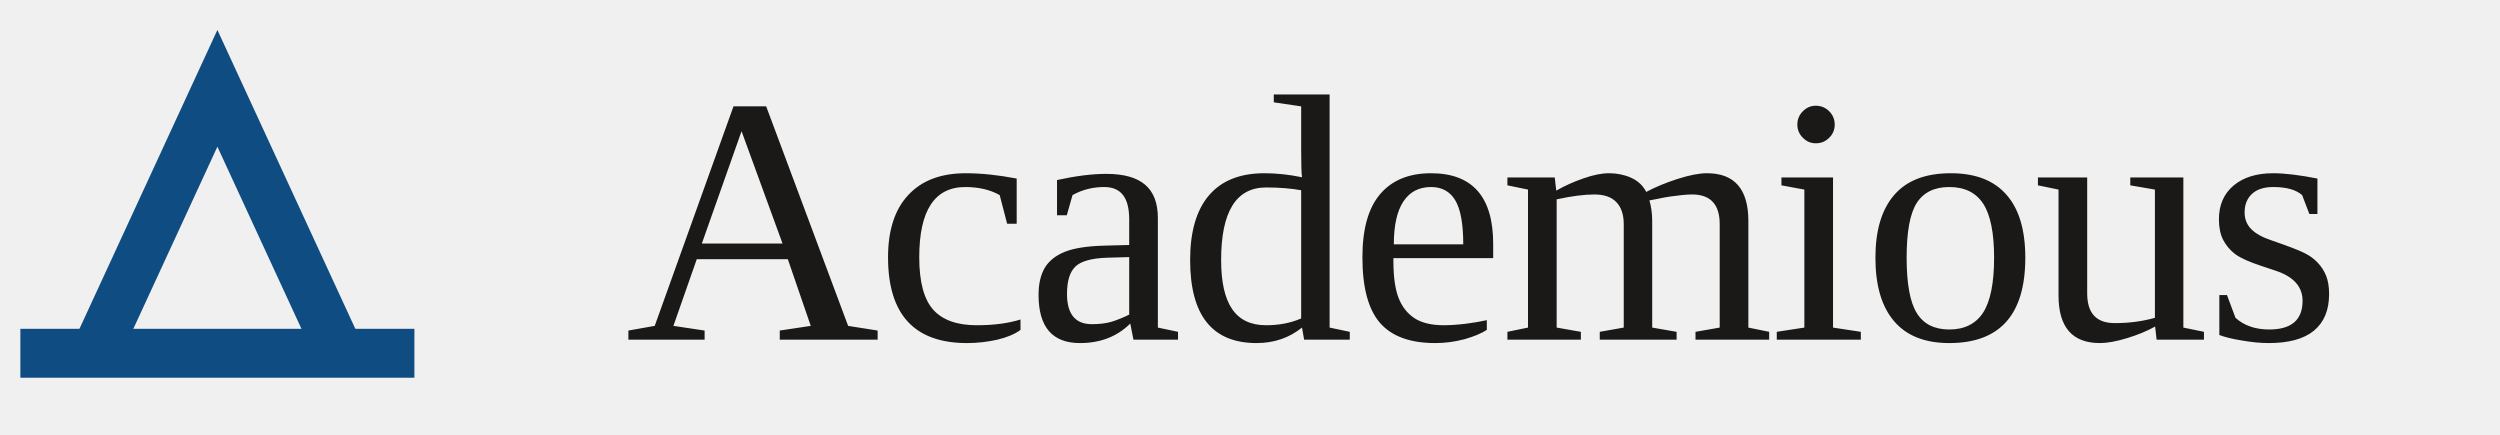
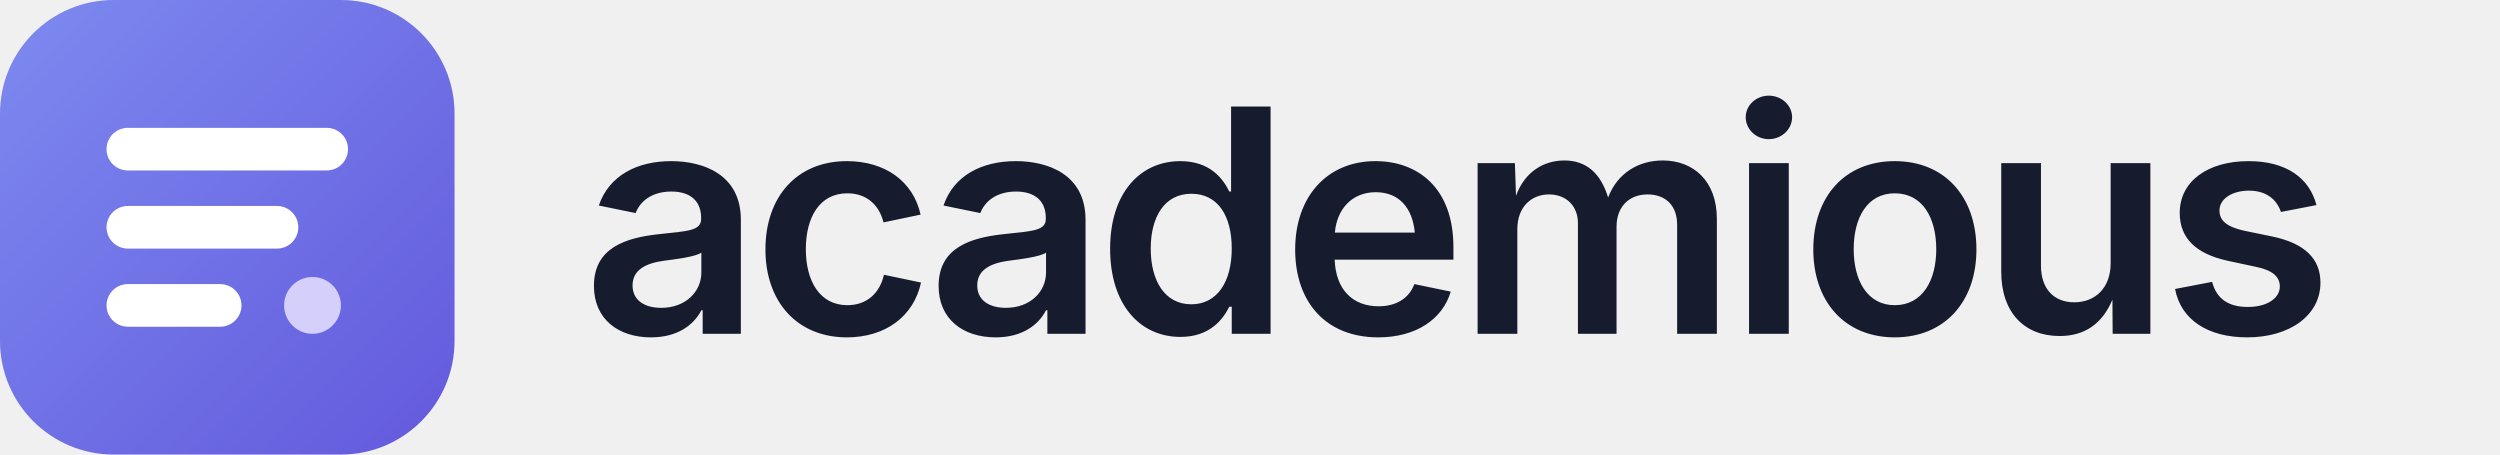
- <svg xmlns="http://www.w3.org/2000/svg" viewBox="0 0 184 32" role="img" aria-labelledby="academious-logo-title">
-   <g fill="none" stroke="#0f4c81" stroke-width="3.6" stroke-linejoin="miter">
-     <path d="M7 26 16 6.5 25 26" />
-     <path d="M1.5 26 H30.5" />
+ <svg xmlns="http://www.w3.org/2000/svg" viewBox="0 0 176 32" role="img" aria-labelledby="academious-logo-title">
+   <defs>
+     <linearGradient id="g" x1="0" y1="0" x2="32" y2="32" gradientUnits="userSpaceOnUse">
+       <stop stop-color="#7d8af0" />
+       <stop offset="1" stop-color="#6359dc" />
+     </linearGradient>
+   </defs>
+   <rect width="32" height="32" rx="8" fill="url(#g)" />
+   <g stroke="#ffffff" stroke-width="3" stroke-linecap="round">
+     <path d="M9 10.5H23" />
+     <path d="M9 16H19.5" />
+     <path d="M9 21.5H15.5" />
  </g>
-   <text x="46" y="25" font-family="ui-serif, Charter, 'Bitstream Charter', 'Iowan Old Style', Georgia, Cambria, 'Times New Roman', serif" font-size="26" letter-spacing="-0.4" fill="#1a1917">Academious</text>
+   <circle cx="22" cy="21.5" r="2" fill="#d4d0fb" />
+   <text x="41" y="23.5" font-family="Inter, 'Segoe UI Variable', 'Segoe UI', -apple-system, BlinkMacSystemFont, sans-serif" font-size="22" font-weight="600" letter-spacing="-0.7" fill="#171b2e">academious</text>
</svg>
